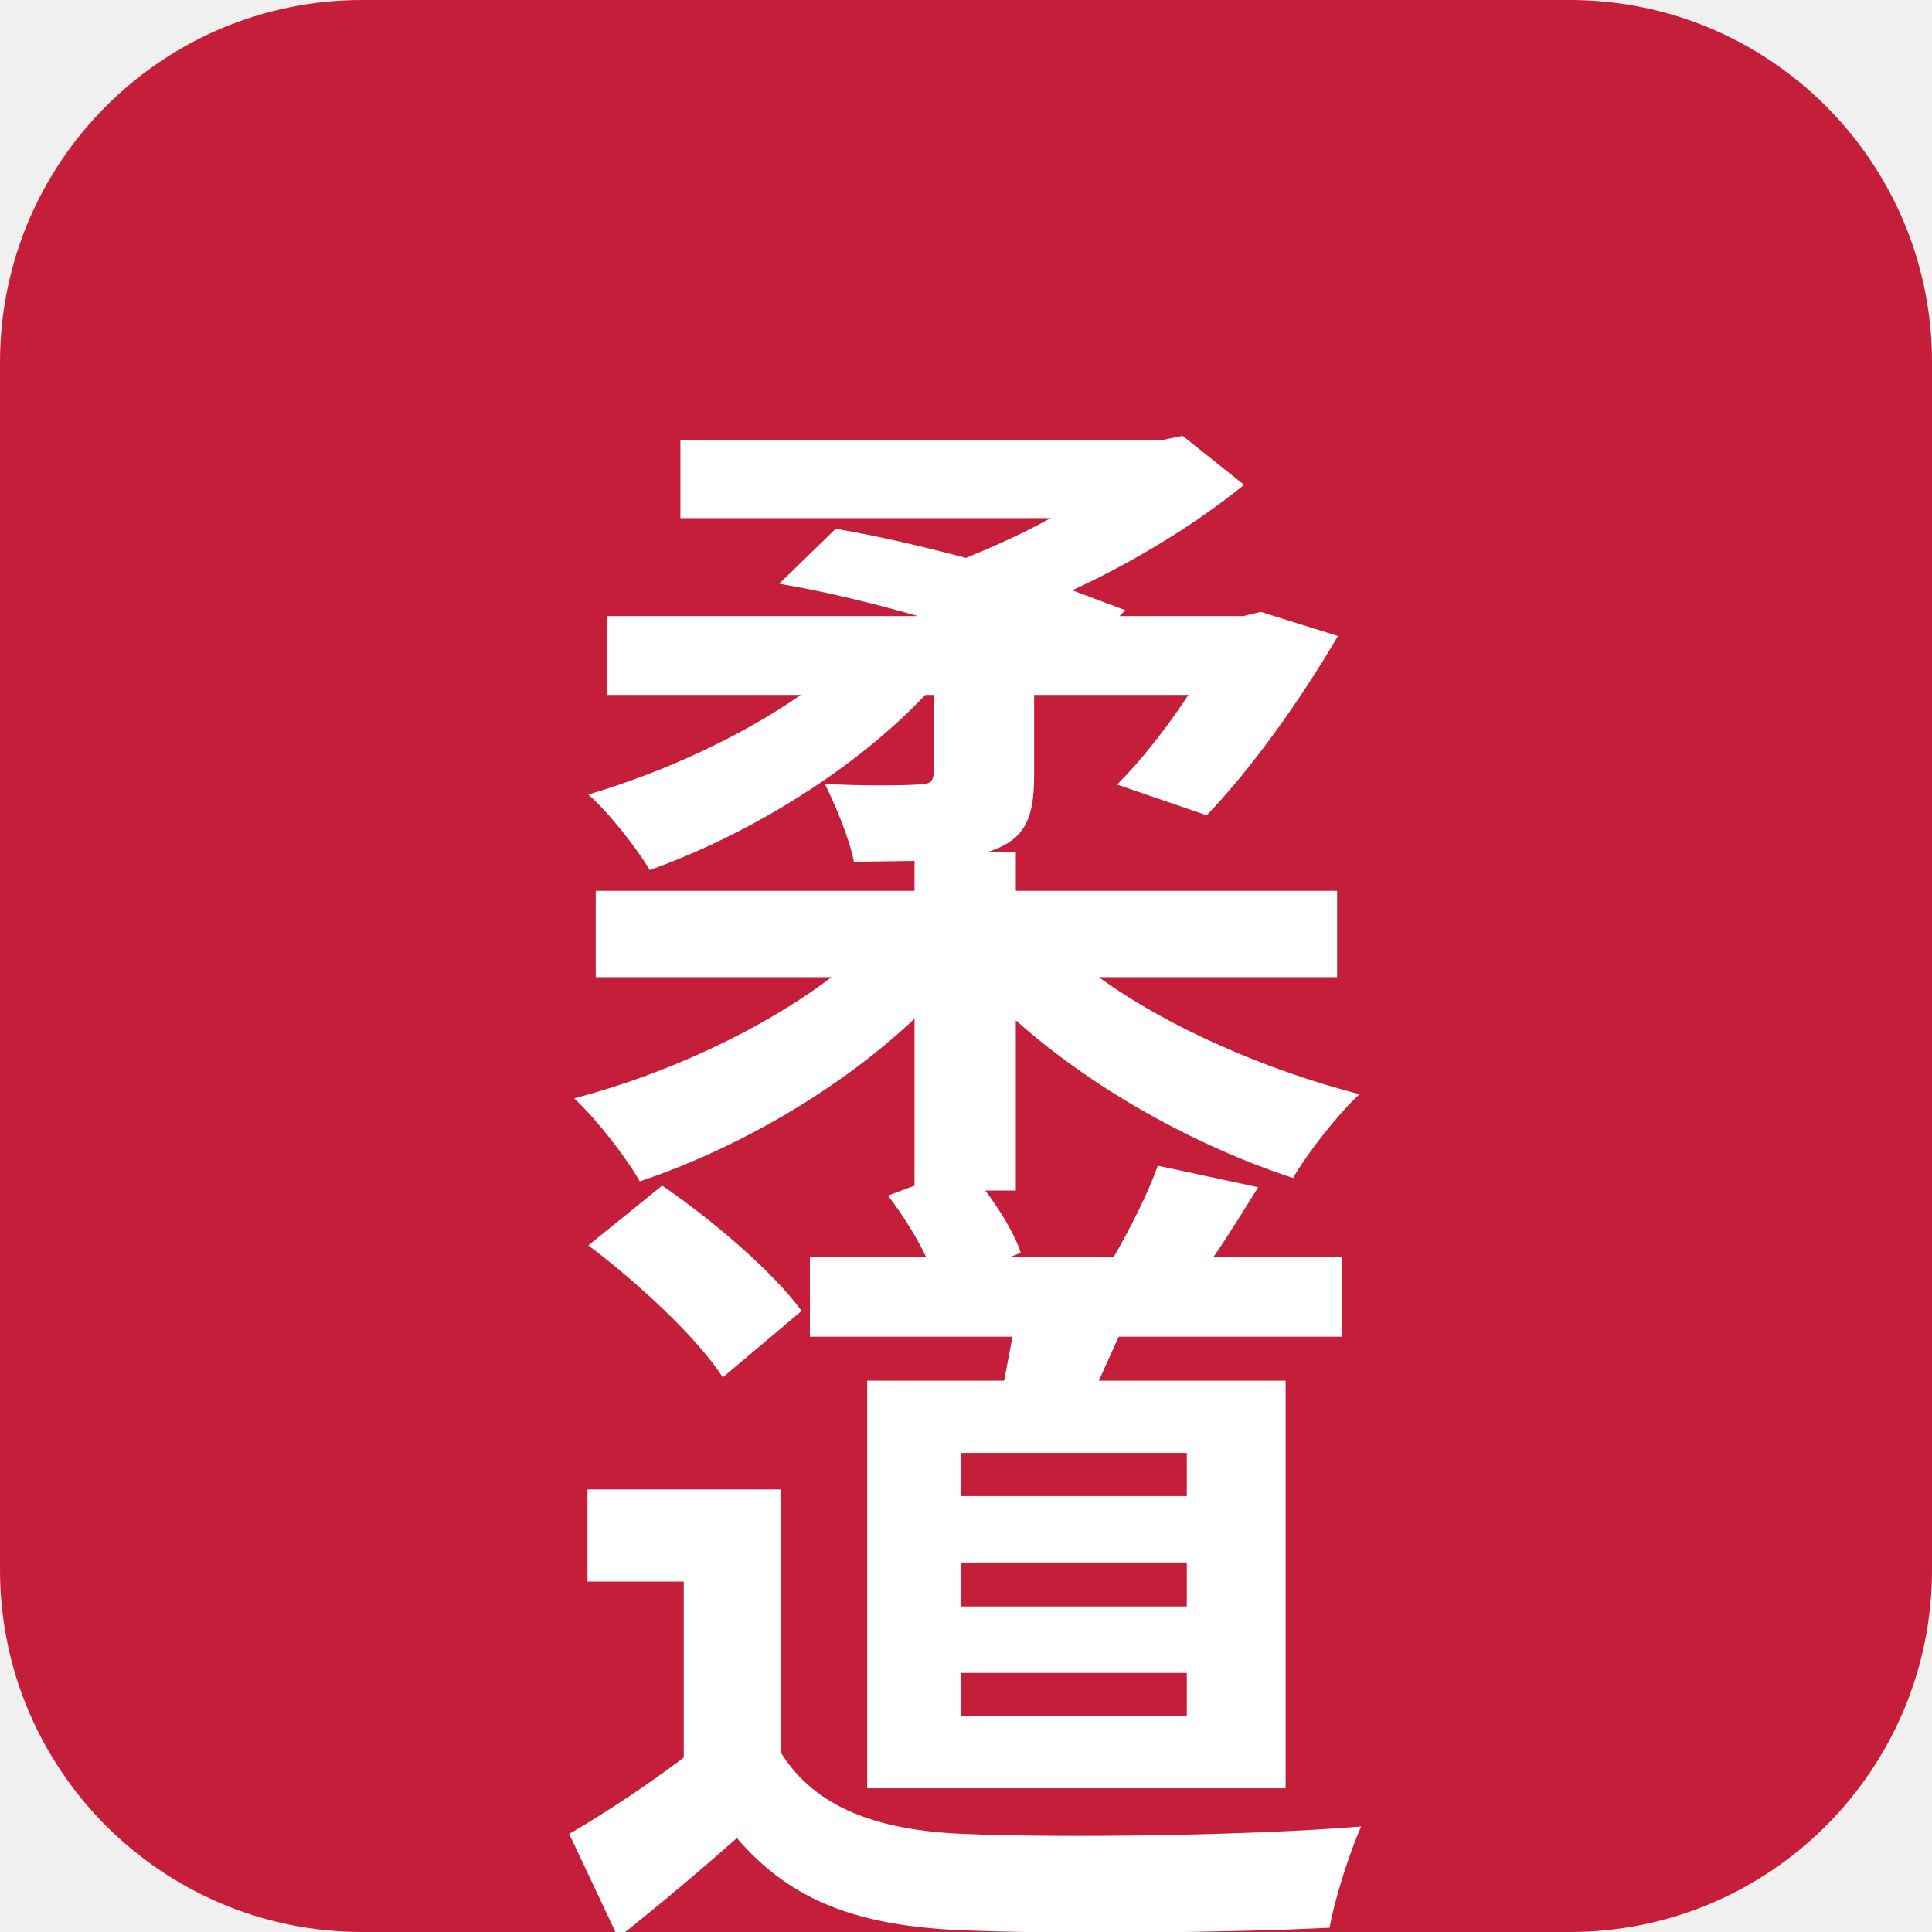
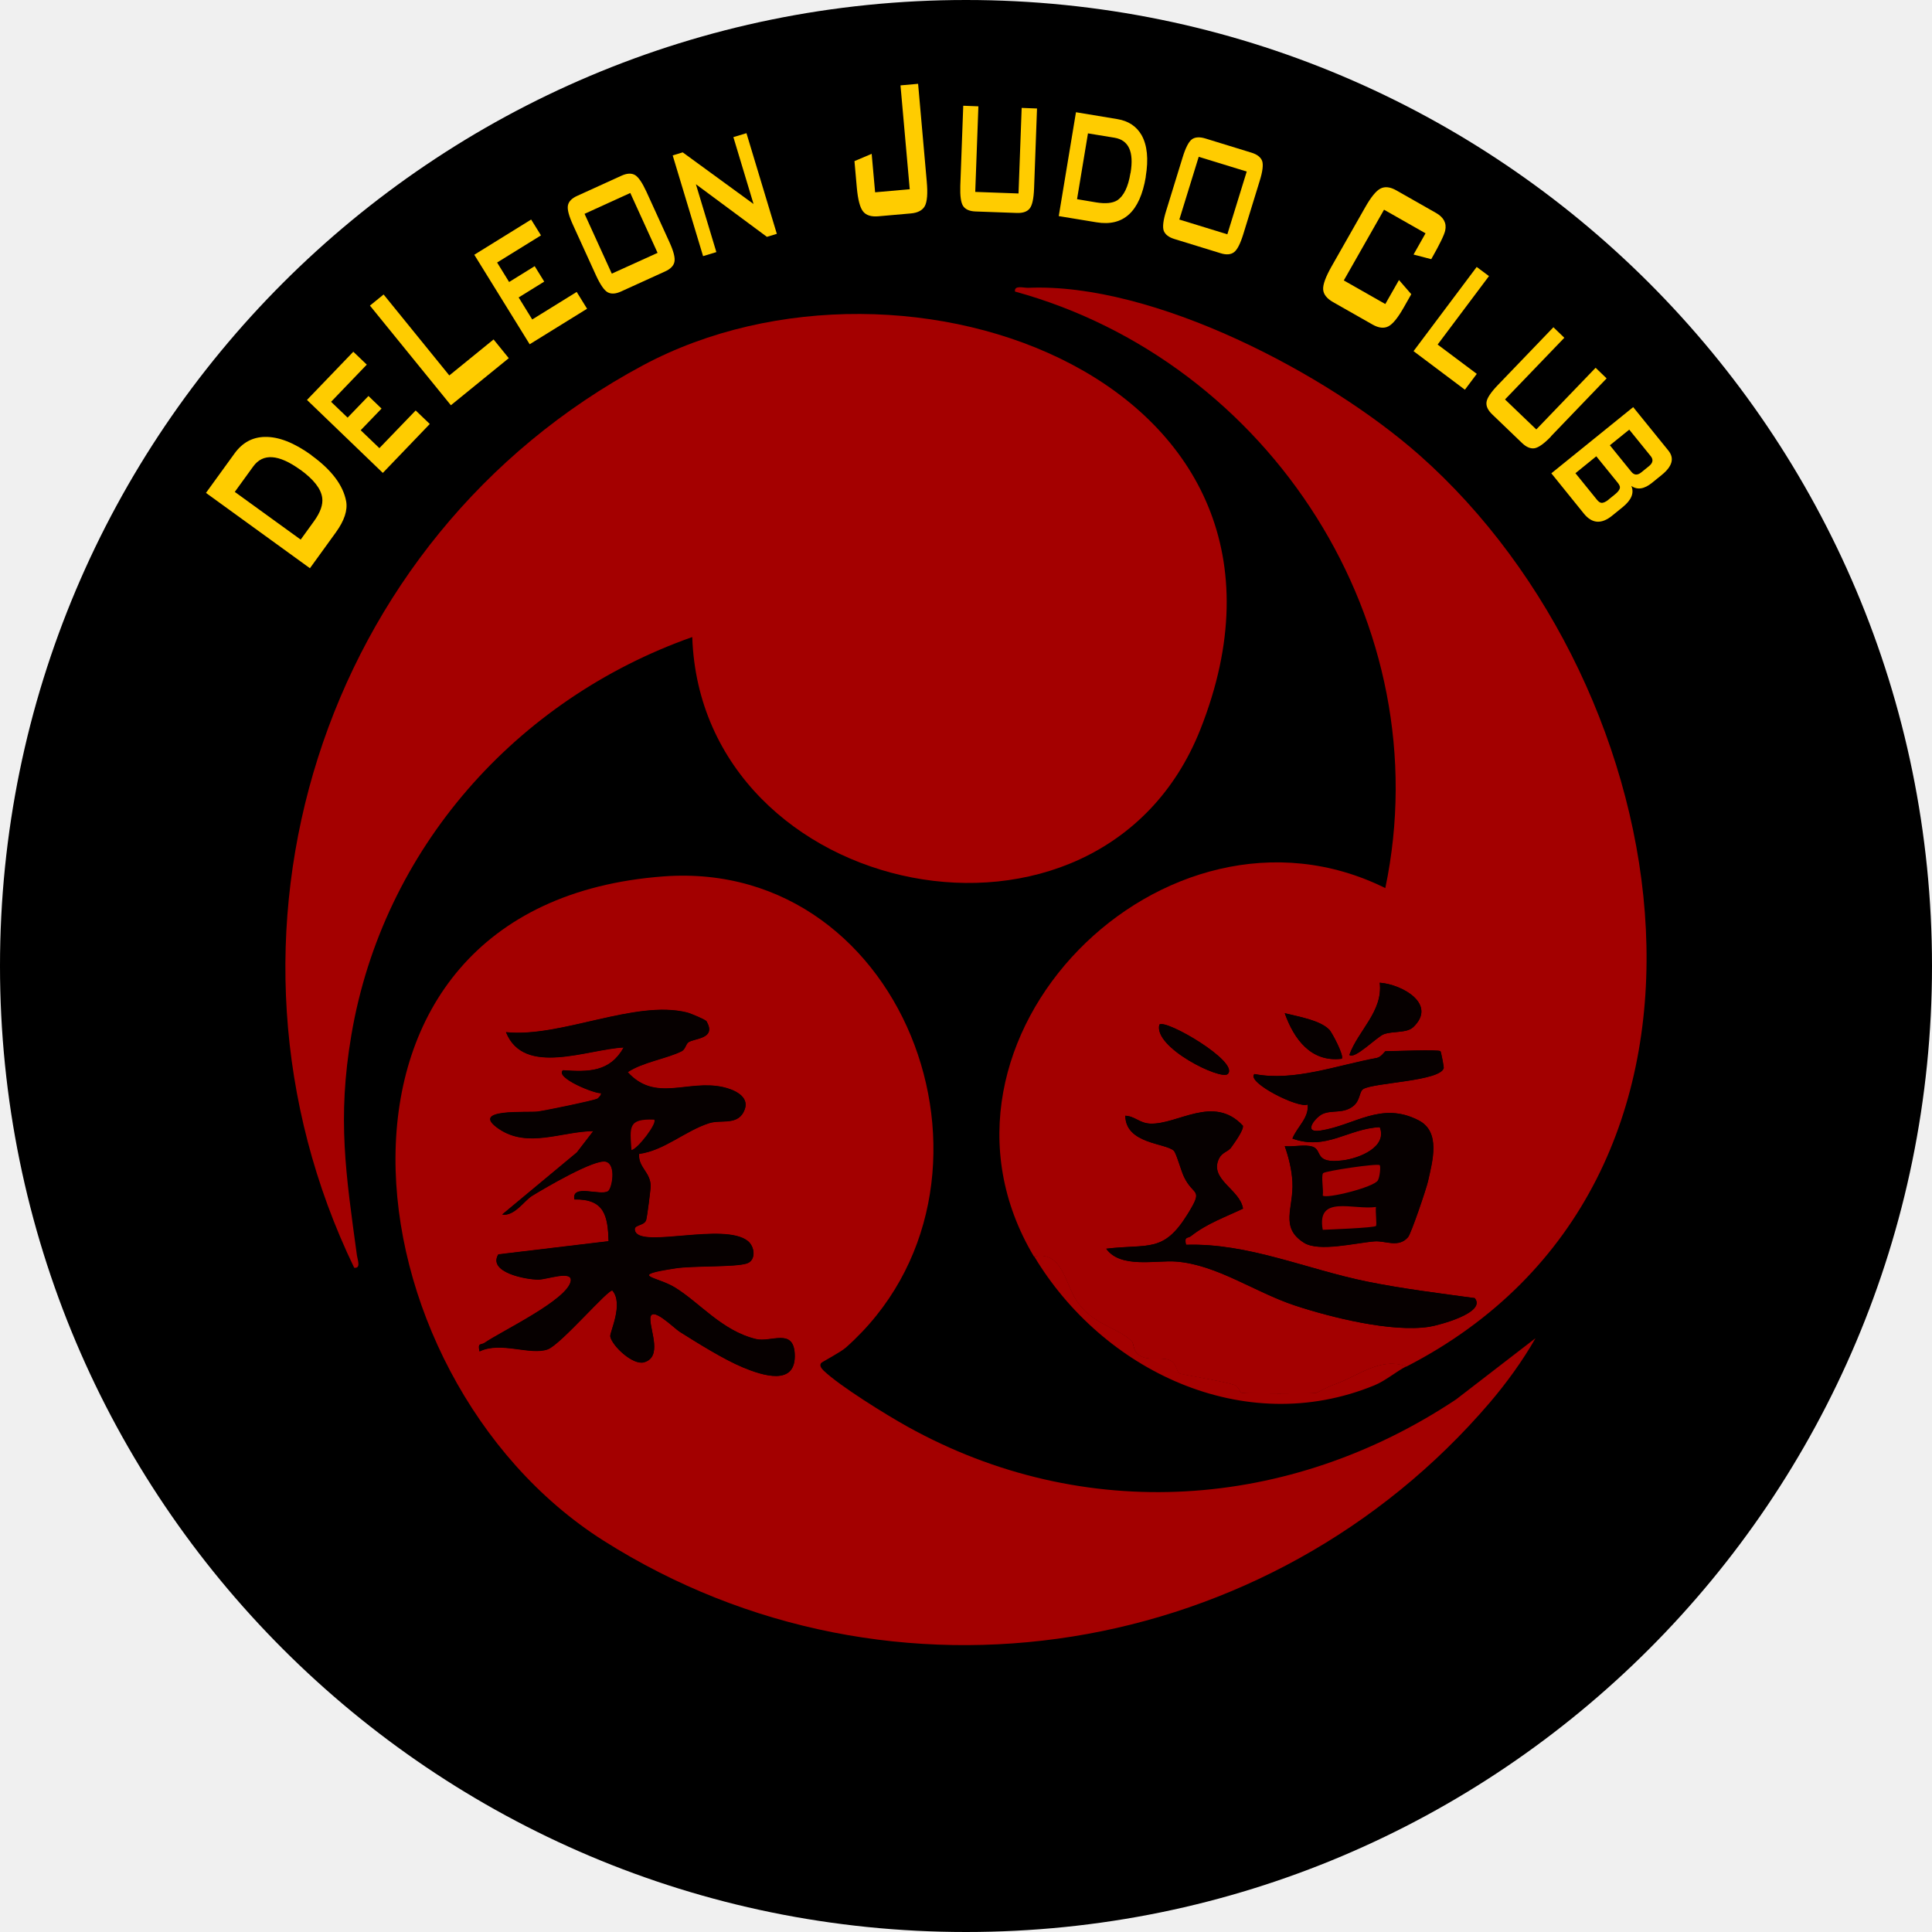
- <svg xmlns="http://www.w3.org/2000/svg" viewBox="0 0 512 512">
-   <rect width="512" height="512" rx="96" fill="#C41E3A" />
-   <text x="256" y="200" text-anchor="middle" dominant-baseline="central" font-family="serif" font-size="220" font-weight="700" fill="#fff">柔</text>
-   <text x="256" y="400" text-anchor="middle" dominant-baseline="central" font-family="serif" font-size="220" font-weight="700" fill="#fff">道</text>
+ <svg xmlns="http://www.w3.org/2000/svg" id="Layer_1" viewBox="0 0 196.42 196.42">
+   <defs>
+     <style>.cls-1{fill:#fc0;}.cls-2{fill:#060000;}.cls-3{fill:#a30000;}.cls-4{fill:#a40000;}</style>
+   </defs>
+   <circle cx="98.21" cy="98.21" r="98.21" />
+   <path class="cls-4" d="M70.37,64.77c-17.9,6.32-31.45,21.56-34.65,40.47-1.44,8.5-.56,14.11.57,22.41.06.42.43,1.33-.28,1.24-16.19-33.52-3.41-74.19,29.34-91.74,26.78-14.35,70.64,1.75,56.69,37-10.24,25.86-50.74,17.43-51.66-9.37Z" />
+   <path class="cls-3" d="M83.5,138.55c-.22.26-.02.54.24.8,1.68,1.6,6.36,4.49,8.52,5.69,17.94,9.97,38.85,8.5,55.78-2.77l8.07-6.22c-1.31,2.3-2.94,4.54-4.65,6.55-22.33,26.12-60.76,32.61-90.09,14.04-26.56-16.83-31.9-64.71,6.09-67.54,24.98-1.85,36.89,31.62,18.54,47.9-.54.48-2.4,1.45-2.5,1.56ZM71.84,103.85c-.1-.18-1.62-.81-1.98-.9-5.28-1.33-12.85,2.58-18.41,2,1.82,4.55,8.32,1.71,11.97,1.55-1.41,2.52-3.58,2.49-6.18,2.32-.86.75,3.28,2.42,3.86,2.32.1.12-.22.51-.38.58-.46.22-5.19,1.19-6.03,1.3-.99.14-7.07-.36-3.98,1.75,2.95,2.02,6.4.26,9.62.23l-1.68,2.18-7.59,6.31c1.24.19,2.26-1.43,3.03-1.9,1.24-.76,6.44-3.83,7.54-3.47s.59,2.75.19,3c-.79.49-3.72-.78-3.42.83,3.07-.06,3.4,1.68,3.48,4.25l-11.21,1.34c-1.1,1.81,2.76,2.56,4.07,2.56.86,0,3.49-.99,3.29.16-.33,1.91-7.04,5.09-8.77,6.28-.34.24-.72-.06-.5.86,2.16-1.05,5.16.44,6.93-.21,1.34-.49,6.22-6.23,6.58-5.97,1.16,1.36-.29,4.26-.22,4.66.18.95,2.29,2.94,3.42,2.63,1.87-.52.67-3.12.65-4.38-.02-1.56,2.38.89,2.98,1.27,1.81,1.14,4.5,2.82,6.42,3.62s5.46,2,5.28-1.39c-.15-2.62-2.42-1.12-3.93-1.48-3.46-.83-5.73-3.71-8.27-5.26-1.84-1.12-4.87-1.18.1-1.94,1.77-.27,6.04-.1,7.23-.49.97-.32.82-1.73.09-2.29-2.41-1.88-10.68.72-11.42-.94-.35-.78.89-.51,1.1-1.2.09-.3.45-3.04.45-3.44,0-1.42-1.29-1.9-1.17-3.27,2.58-.35,4.7-2.36,7.14-3.13,1.23-.39,2.98.31,3.6-1.4.48-1.32-1.1-2.02-2.22-2.26-3.6-.79-6.85,1.6-9.68-1.52,1.52-1.02,4.01-1.38,5.49-2.13.38-.19.42-.74.7-.92.66-.42,2.82-.33,1.84-2.09Z" />
+   <path class="cls-3" d="M142.97,138.93c-2.62-.99-4.85.96-7.27,1.82-.83.3-1.77.84-1.88.87-.37.09-7.2.09-7.57,0-.28-.07-.24-.63-.8-.82-1.13-.38-5.33-1.03-5.58-1.17s-.25-1.13-1.11-1.39-2.12.16-3-.48c-.6-.43-.44-1.13-.72-1.4-1.37-1.38-3.82-1.61-5.5-3.96-1.27-1.77-1.48-5.25-4.42-4.65-13.18-22.06,13.35-48.57,35.72-37.46,5.6-26.76-11.67-53.51-37.65-60.65-.09-.68.88-.36,1.34-.38,12.75-.54,30.38,8.71,39.77,17,26.78,23.67,35.08,73.97-1.34,92.69ZM143.65,104.45c2.52-2.36-1.12-4.38-3.38-4.54.34,2.92-2.18,4.83-3.09,7.34.52.5,2.81-1.85,3.49-2.1.9-.34,2.34-.11,2.97-.7ZM135.13,104.67c-.93-.96-3.21-1.33-4.51-1.66.94,2.63,2.66,5.01,5.79,4.63.29-.27-.99-2.68-1.27-2.97ZM124.82,109.19c1.24-1.21-6.32-5.62-6.95-5.02-.63,2.33,6.26,5.69,6.95,5.02ZM146.45,106.87c-.21-.19-4.75,0-5.6,0-.06,0-.43.59-.87.68-4.11.76-8.44,2.42-12.45,1.64-.9.82,4.53,3.56,5.41,3.09.15,1.39-1.08,2.28-1.55,3.47,3.44,1.25,5.68-1.02,8.88-1.16.8,2.02-2.08,3.17-3.77,3.38-2.96.37-2.02-1.03-3.05-1.39-.78-.27-1.98.04-2.84-.06.41,1.16.72,2.41.78,3.65.14,2.63-1.32,4.6,1.17,6.17,1.52.96,5.27,0,7.18-.14,1.08-.09,2.44.7,3.4-.43.31-.36,1.86-4.92,2.03-5.69.46-2.05,1.31-5.01-.95-6.18-3.82-1.97-6.49.51-9.98,1.04-1.89.29-.47-1.4.23-1.7.96-.42,2.08,0,3.08-.78.75-.58.61-1.49,1.04-1.75,1.11-.66,7.86-.79,8.18-2.14.02-.08-.27-1.65-.34-1.71ZM125.07,116.77c.34-.47,1.38-1.88,1.28-2.33-2.98-3.2-6.63-.08-9.44-.21-1.07-.05-1.54-.75-2.51-.8.03,2.88,4.13,2.77,4.93,3.56.26.26.73,2.01,1.03,2.64.97,2.05,2.05,1.1.37,3.81-2.46,3.98-3.96,2.99-8.27,3.51,1.43,2.03,5.08,1.15,7.08,1.3,4.13.31,8.03,3.12,12.07,4.46,3.7,1.23,9.9,2.77,13.7,2.17.96-.15,5.84-1.44,4.61-2.91-3.64-.5-7.28-.94-10.89-1.67-6.19-1.25-12.14-3.95-18.46-3.75-.22-.89.17-.64.49-.88,1.66-1.3,3.44-1.91,5.3-2.8-.29-1.96-3.49-2.97-2.43-5.11.3-.59.91-.71,1.12-1Z" />
+   <path class="cls-4" d="M105.13,127.73c2.94-.6,3.16,2.88,4.42,4.65,1.68,2.35,4.13,2.58,5.5,3.96.27.28.12.97.72,1.4.88.64,2.12.22,3,.48s.87,1.26,1.11,1.39,4.45.79,5.58,1.17c.56.19.52.76.8.82.37.09,7.2.09,7.57,0,.11-.03,1.05-.58,1.88-.87,2.42-.86,4.64-2.81,7.27-1.82-1.04.53-2.13,1.48-3.27,1.94-13.27,5.44-27.64-1.54-34.58-13.14Z" />
+   <path class="cls-2" d="M71.84,103.85c.99,1.76-1.17,1.68-1.84,2.09-.28.18-.32.73-.7.92-1.48.75-3.97,1.11-5.49,2.13,2.83,3.11,6.08.73,9.68,1.52,1.13.25,2.7.94,2.22,2.26-.62,1.71-2.37,1.01-3.6,1.4-2.44.77-4.56,2.78-7.14,3.13-.12,1.37,1.17,1.85,1.17,3.27,0,.4-.36,3.15-.45,3.44-.21.68-1.45.42-1.1,1.2.74,1.66,9.01-.95,11.42.94.73.57.88,1.98-.09,2.29-1.19.39-5.46.22-7.23.49-4.98.76-1.95.82-.1,1.94,2.54,1.55,4.81,4.43,8.27,5.26,1.51.36,3.79-1.14,3.93,1.48.19,3.39-3.31,2.21-5.28,1.39s-4.61-2.48-6.42-3.62c-.61-.38-3.01-2.83-2.98-1.27.02,1.26,1.22,3.86-.65,4.38-1.14.32-3.25-1.68-3.42-2.63-.07-.4,1.38-3.29.22-4.66-.36-.26-5.24,5.48-6.58,5.97-1.77.64-4.77-.84-6.93.21-.21-.92.16-.63.5-.86,1.73-1.19,8.44-4.37,8.77-6.28.2-1.15-2.43-.16-3.29-.16-1.31,0-5.17-.75-4.07-2.56l11.21-1.34c-.08-2.57-.41-4.31-3.48-4.25-.29-1.61,2.63-.33,3.42-.83.4-.25.85-2.67-.19-3-1.1-.36-6.3,2.71-7.54,3.47-.77.47-1.78,2.09-3.03,1.9l7.59-6.31,1.68-2.18c-3.22.03-6.67,1.78-9.62-.23-3.09-2.11,2.99-1.61,3.98-1.75.85-.12,5.57-1.09,6.03-1.3.16-.07.47-.46.38-.58-.57.1-4.72-1.57-3.86-2.32,2.6.18,4.77.2,6.18-2.32-3.65.16-10.15,3-11.97-1.55,5.55.59,13.13-3.33,18.41-2,.37.09,1.88.73,1.98.9ZM66.51,113.83c-2.68-.11-2.47.74-2.31,3.09.63-.1,2.66-2.77,2.31-3.09Z" />
+   <path class="cls-2" d="M146.45,106.87c.07.06.36,1.62.34,1.71-.32,1.35-7.07,1.48-8.18,2.14-.43.26-.29,1.17-1.04,1.75-1,.78-2.12.36-3.08.78-.7.3-2.12,1.99-.23,1.7,3.49-.54,6.16-3.02,9.98-1.04,2.26,1.16,1.41,4.12.95,6.18-.17.77-1.72,5.33-2.03,5.69-.96,1.13-2.33.34-3.4.43-1.92.15-5.66,1.11-7.18.14-2.49-1.57-1.03-3.55-1.17-6.17-.07-1.24-.38-2.49-.78-3.65.86.1,2.05-.21,2.84.06,1.03.36.09,1.76,3.05,1.39,1.7-.21,4.57-1.36,3.77-3.38-3.21.13-5.44,2.4-8.88,1.16.47-1.19,1.69-2.08,1.55-3.47-.88.47-6.31-2.28-5.41-3.09,4.02.78,8.34-.88,12.45-1.64.44-.08.81-.68.87-.68.84,0,5.39-.19,5.6,0ZM140.27,118.46c-.2-.21-5.56.59-5.75.81-.24.28.06,1.73-.04,2.28.35.36,5.19-.84,5.6-1.54.2-.33.31-1.43.19-1.55ZM139.89,122.71c-2.31.32-6.07-1.29-5.41,2.32.71-.03,5.22-.2,5.41-.39.11-.1-.07-1.51,0-1.93Z" />
+   <path class="cls-2" d="M125.07,116.77c-.21.3-.83.41-1.12,1-1.07,2.14,2.14,3.15,2.43,5.11-1.86.89-3.64,1.49-5.3,2.8-.31.25-.71,0-.49.88,6.32-.2,12.27,2.5,18.46,3.75,3.61.73,7.24,1.17,10.89,1.67,1.22,1.48-3.66,2.76-4.61,2.91-3.8.6-10-.95-13.7-2.17-4.04-1.34-7.93-4.15-12.07-4.46-2-.15-5.65.73-7.08-1.3,4.3-.52,5.81.46,8.27-3.51,1.67-2.71.6-1.76-.37-3.81-.3-.63-.77-2.38-1.03-2.64-.8-.79-4.91-.68-4.93-3.56.97.04,1.44.75,2.51.8,2.8.13,6.45-3,9.44.21.1.45-.94,1.86-1.28,2.33Z" />
+   <path class="cls-2" d="M143.65,104.45c-.63.59-2.07.36-2.97.7-.68.26-2.97,2.6-3.49,2.1.91-2.51,3.43-4.42,3.09-7.34,2.25.16,5.9,2.18,3.38,4.54Z" />
+   <path class="cls-2" d="M124.82,109.19c-.69.67-7.58-2.69-6.95-5.02.63-.6,8.19,3.81,6.95,5.02Z" />
+   <path class="cls-2" d="M135.13,104.67c.28.29,1.56,2.7,1.27,2.97-3.13.38-4.85-2-5.79-4.63,1.3.33,3.58.7,4.51,1.66Z" />
+   <path class="cls-3" d="M66.51,113.83c.35.32-1.68,2.99-2.31,3.09-.16-2.34-.37-3.2,2.31-3.09Z" />
+   <path class="cls-3" d="M140.27,118.46c.12.12.01,1.22-.19,1.55-.41.7-5.25,1.9-5.6,1.54.1-.55-.19-2,.04-2.28.19-.22,5.54-1.02,5.75-.81Z" />
+   <path class="cls-3" d="M139.89,122.71c-.07.43.11,1.83,0,1.93-.2.19-4.7.36-5.41.39-.66-3.61,3.1-1.99,5.41-2.32Z" />
+   <path class="cls-1" d="M31.66,46.29c2.05,1.48,3.22,3.04,3.53,4.66.17.92-.18,1.98-1.04,3.17l-2.64,3.65-10.57-7.66,2.92-4.03c.79-1.08,1.81-1.64,3.07-1.66,1.4-.03,2.98.59,4.74,1.86ZM30.53,47.76c-2.2-1.59-3.8-1.7-4.79-.33l-1.87,2.58,6.7,4.85,1.36-1.88c.64-.89.92-1.67.83-2.36-.12-.93-.87-1.88-2.23-2.87Z" />
+   <path class="cls-1" d="M43.68,43.12l-4.76,4.96-7.71-7.42,4.71-4.9,1.37,1.31-3.63,3.78,1.68,1.61,2.12-2.2,1.33,1.28-2.12,2.2,1.9,1.82,3.69-3.83,1.44,1.38Z" />
+   <path class="cls-1" d="M51.73,36.41l-5.89,4.79-8.23-10.13,1.39-1.13,6.68,8.23,4.5-3.66,1.55,1.91Z" />
+   <path class="cls-1" d="M59.7,31.38l-5.85,3.62-5.63-9.1,5.78-3.58,1,1.61-4.46,2.76,1.22,1.98,2.6-1.61.97,1.57-2.6,1.61,1.38,2.24,4.52-2.8,1.05,1.7Z" />
+   <path class="cls-1" d="M68.06,24.62c.42.92.59,1.58.51,1.99-.08.41-.4.74-.96.99l-4.46,2.03c-.56.26-1.02.28-1.38.08-.35-.2-.74-.77-1.17-1.7l-2.34-5.13c-.43-.94-.6-1.6-.52-2s.4-.73.97-.98l4.46-2.03c.56-.26,1.02-.28,1.38-.08.35.2.74.77,1.17,1.7l2.34,5.13ZM66.85,25.7l-2.77-6.08-4.65,2.12,2.77,6.08,4.65-2.11Z" />
+   <path class="cls-1" d="M78.99,23.77l-1.02.31-7.22-5.35,2.08,6.9-1.35.41-3.09-10.24,1.02-.31,7.2,5.25-2.05-6.8,1.33-.4,3.09,10.24Z" />
+   <path class="cls-1" d="M94.22,18.46c.11,1.21.04,2.04-.19,2.48-.24.44-.72.7-1.44.76l-3.3.29c-.72.06-1.24-.1-1.55-.5-.31-.39-.52-1.2-.63-2.41l-.24-2.7,1.75-.74.35,3.91,3.52-.31-.94-10.56,1.79-.16.88,9.93Z" />
+   <path class="cls-1" d="M105.13,19.18c-.04,1.01-.18,1.68-.44,2.01-.26.33-.69.48-1.31.46l-4.19-.15c-.62-.02-1.04-.21-1.27-.55-.23-.35-.32-1.02-.29-2.04l.3-8.16,1.54.06-.32,8.7,4.4.16.32-8.7,1.56.06-.3,8.17Z" />
+   <path class="cls-1" d="M116.49,17.97c-.59,3.54-2.26,5.09-5.02,4.63l-3.83-.63,1.75-10.56,4.21.7c1.11.18,1.93.72,2.45,1.61.59,1.04.73,2.45.43,4.25ZM114.94,17.58c.36-2.15-.19-3.34-1.64-3.58l-2.69-.44-1.11,6.69,1.96.33c.94.15,1.64.08,2.12-.21.67-.44,1.12-1.36,1.35-2.78Z" />
+   <path class="cls-1" d="M126.4,23.81c-.3.97-.61,1.58-.94,1.83-.33.25-.79.29-1.38.1l-4.68-1.44c-.59-.18-.95-.47-1.09-.85-.13-.38-.05-1.07.26-2.05l1.66-5.39c.3-.98.62-1.6.94-1.84s.79-.27,1.38-.09l4.68,1.44c.59.18.95.47,1.09.85.13.38.05,1.07-.26,2.05l-1.66,5.39ZM124.78,23.82l1.97-6.38-4.88-1.5-1.97,6.38,4.88,1.5Z" />
+   <path class="cls-1" d="M142.72,31.25c-.6,1.06-1.12,1.7-1.57,1.93s-.99.17-1.62-.19l-4.01-2.28c-.63-.36-.97-.79-1-1.29-.03-.5.26-1.28.86-2.34l3.4-5.98c.6-1.06,1.12-1.7,1.57-1.93.45-.23.99-.17,1.62.19l4.01,2.28c.8.45,1.11,1.05.95,1.79-.09.44-.56,1.41-1.42,2.92l-1.8-.47,1.22-2.16-4.22-2.4-4.09,7.19,4.22,2.4,1.39-2.44,1.25,1.44-.76,1.34Z" />
+   <path class="cls-1" d="M148.93,39.62l-5.22-3.92,6.42-8.56,1.25.93-5.22,6.96,3.98,2.98-1.2,1.6Z" />
+   <path class="cls-1" d="M157.7,44.36c-.7.73-1.26,1.13-1.67,1.21-.41.07-.84-.1-1.29-.53l-3.03-2.91c-.45-.43-.64-.85-.58-1.26.06-.41.44-.98,1.14-1.71l5.66-5.89,1.11,1.07-6.03,6.27,3.18,3.05,6.03-6.27,1.12,1.08-5.66,5.89Z" />
+   <path class="cls-1" d="M163.9,52.43c-1.09.88-2.04.81-2.87-.21l-3.31-4.1,8.32-6.73,3.58,4.42c.63.78.4,1.6-.67,2.47l-1,.81c-.79.64-1.49.74-2.1.31.31.71.02,1.43-.88,2.16l-1.06.86ZM163.56,50.77l.63-.51c.31-.25.48-.48.5-.67.02-.14-.06-.31-.22-.51l-2.18-2.69-2.12,1.72,2.18,2.69c.16.2.32.31.46.32.19.02.45-.09.76-.35ZM166.87,48.02l.79-.64c.39-.32.45-.66.16-1.01l-2.18-2.69-1.97,1.59,2.18,2.69c.29.36.63.38,1.02.06Z" />
</svg>
